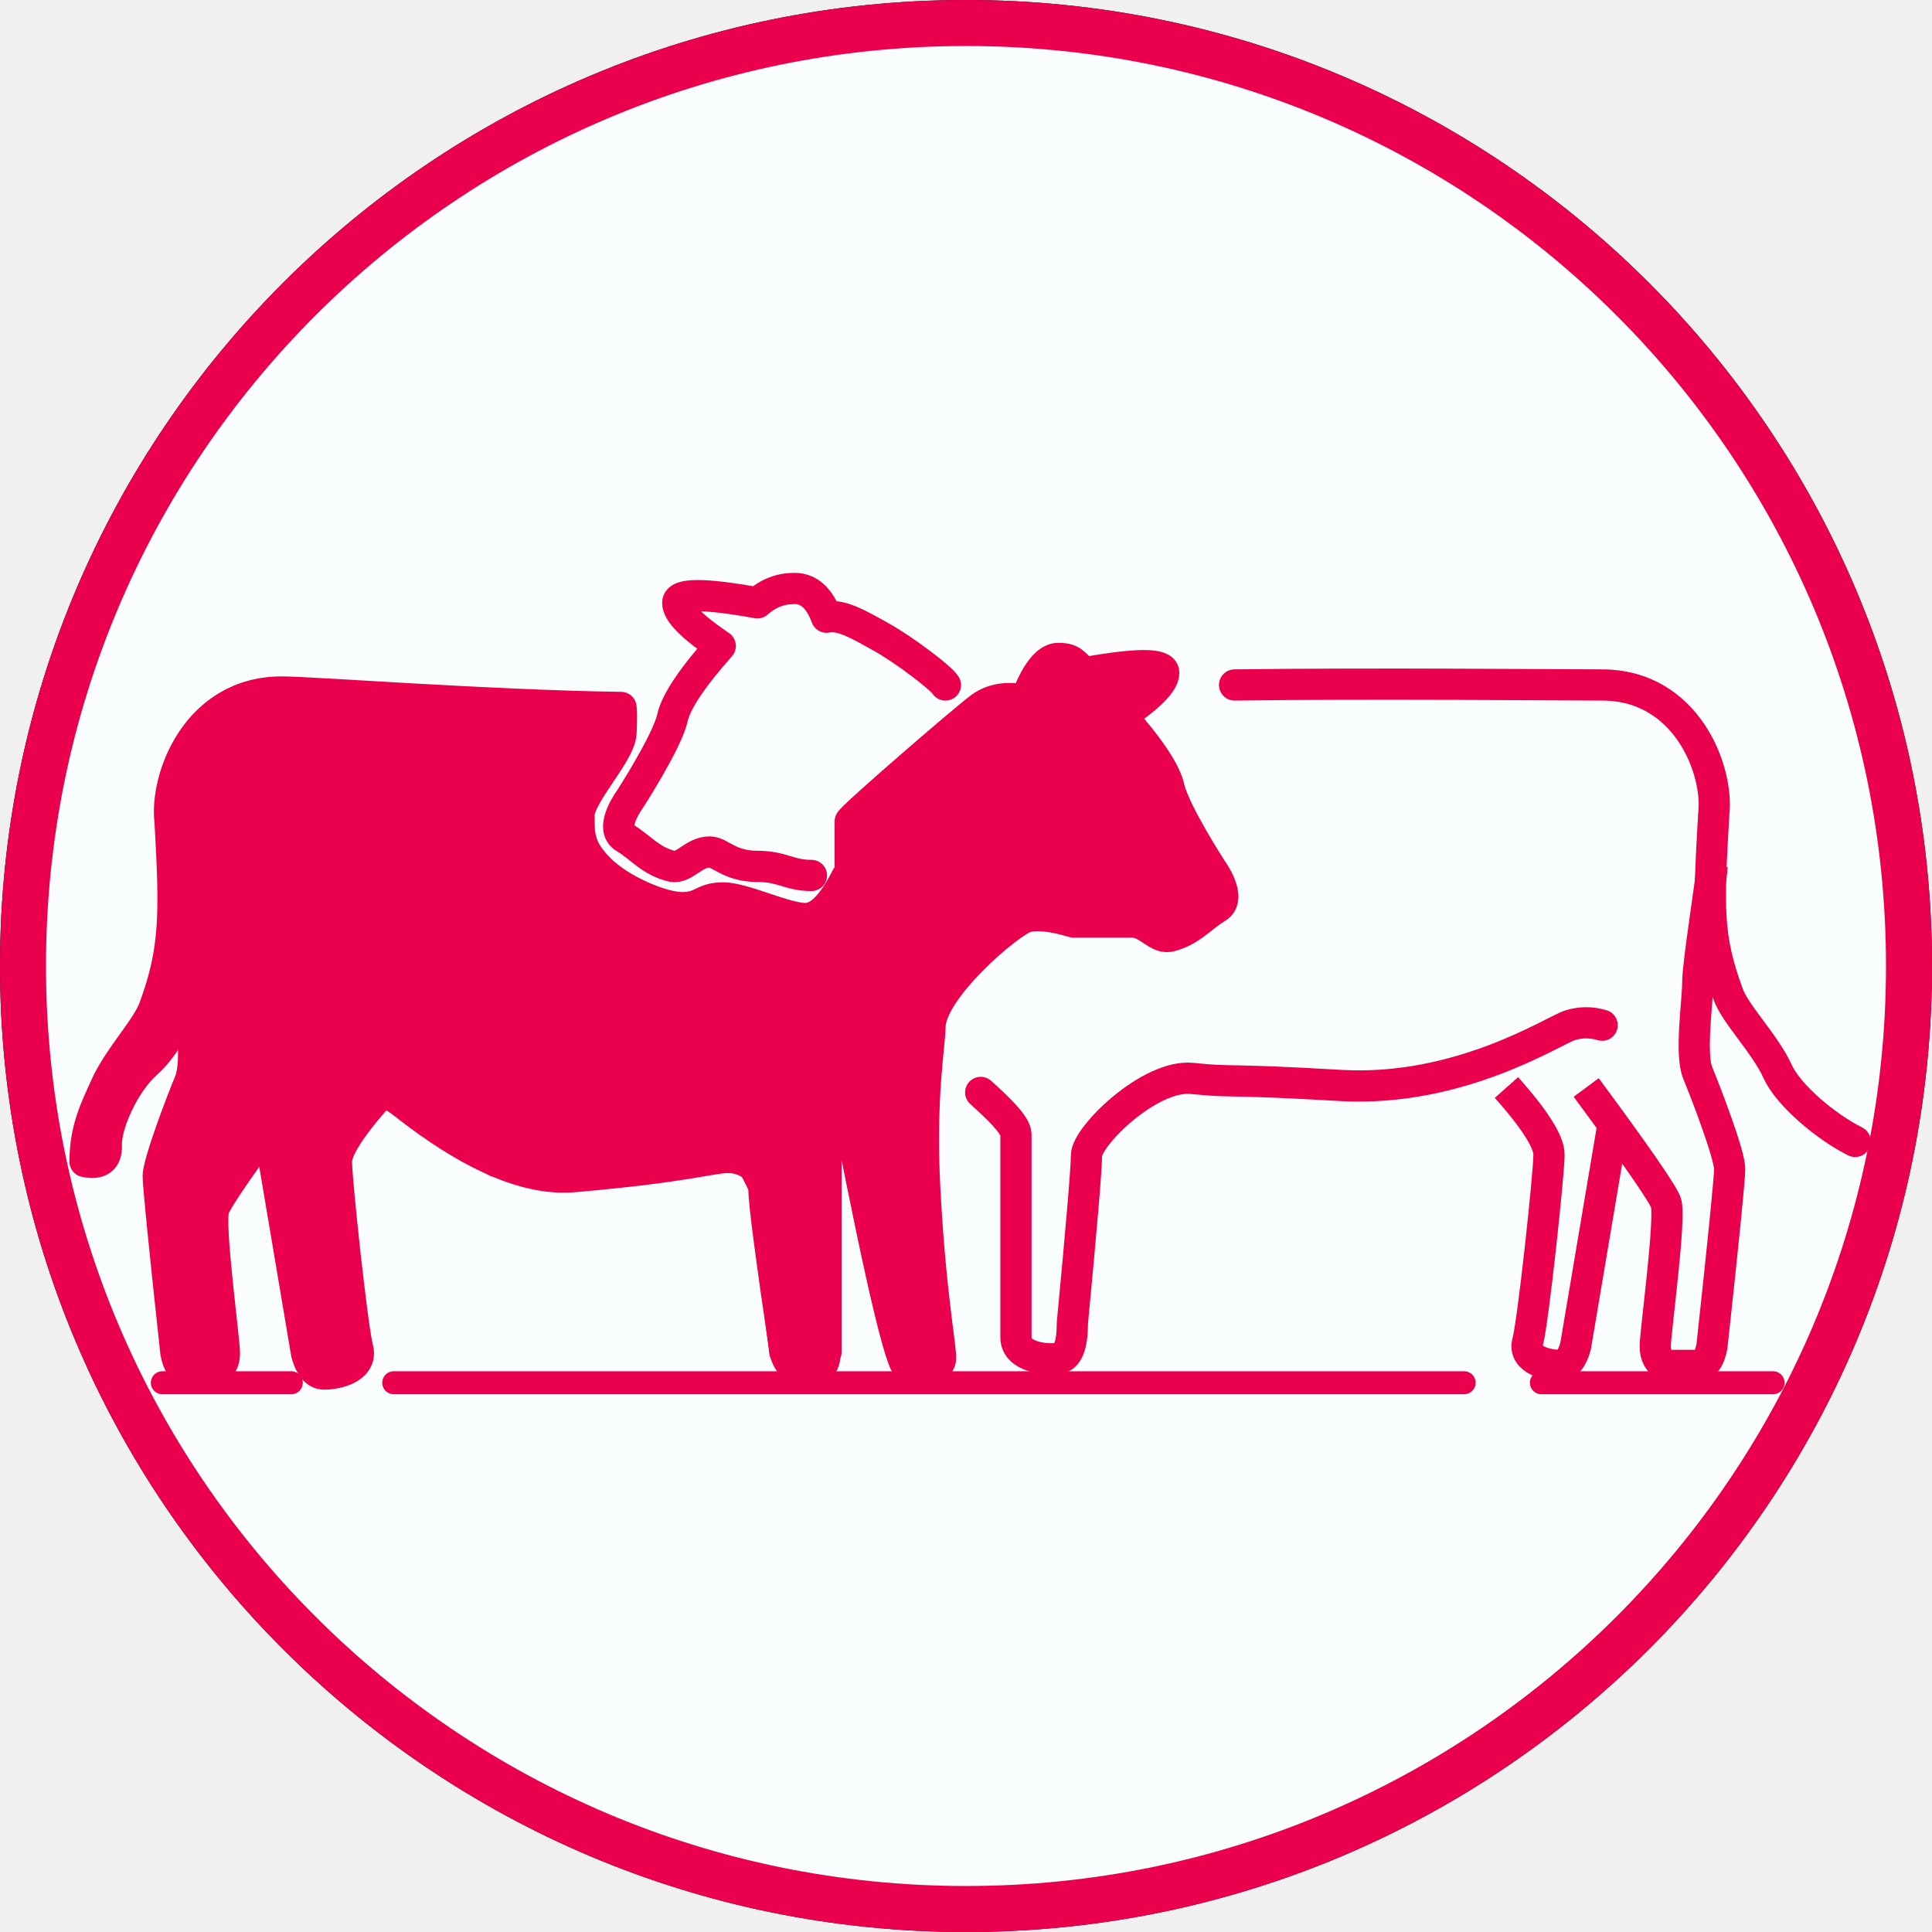
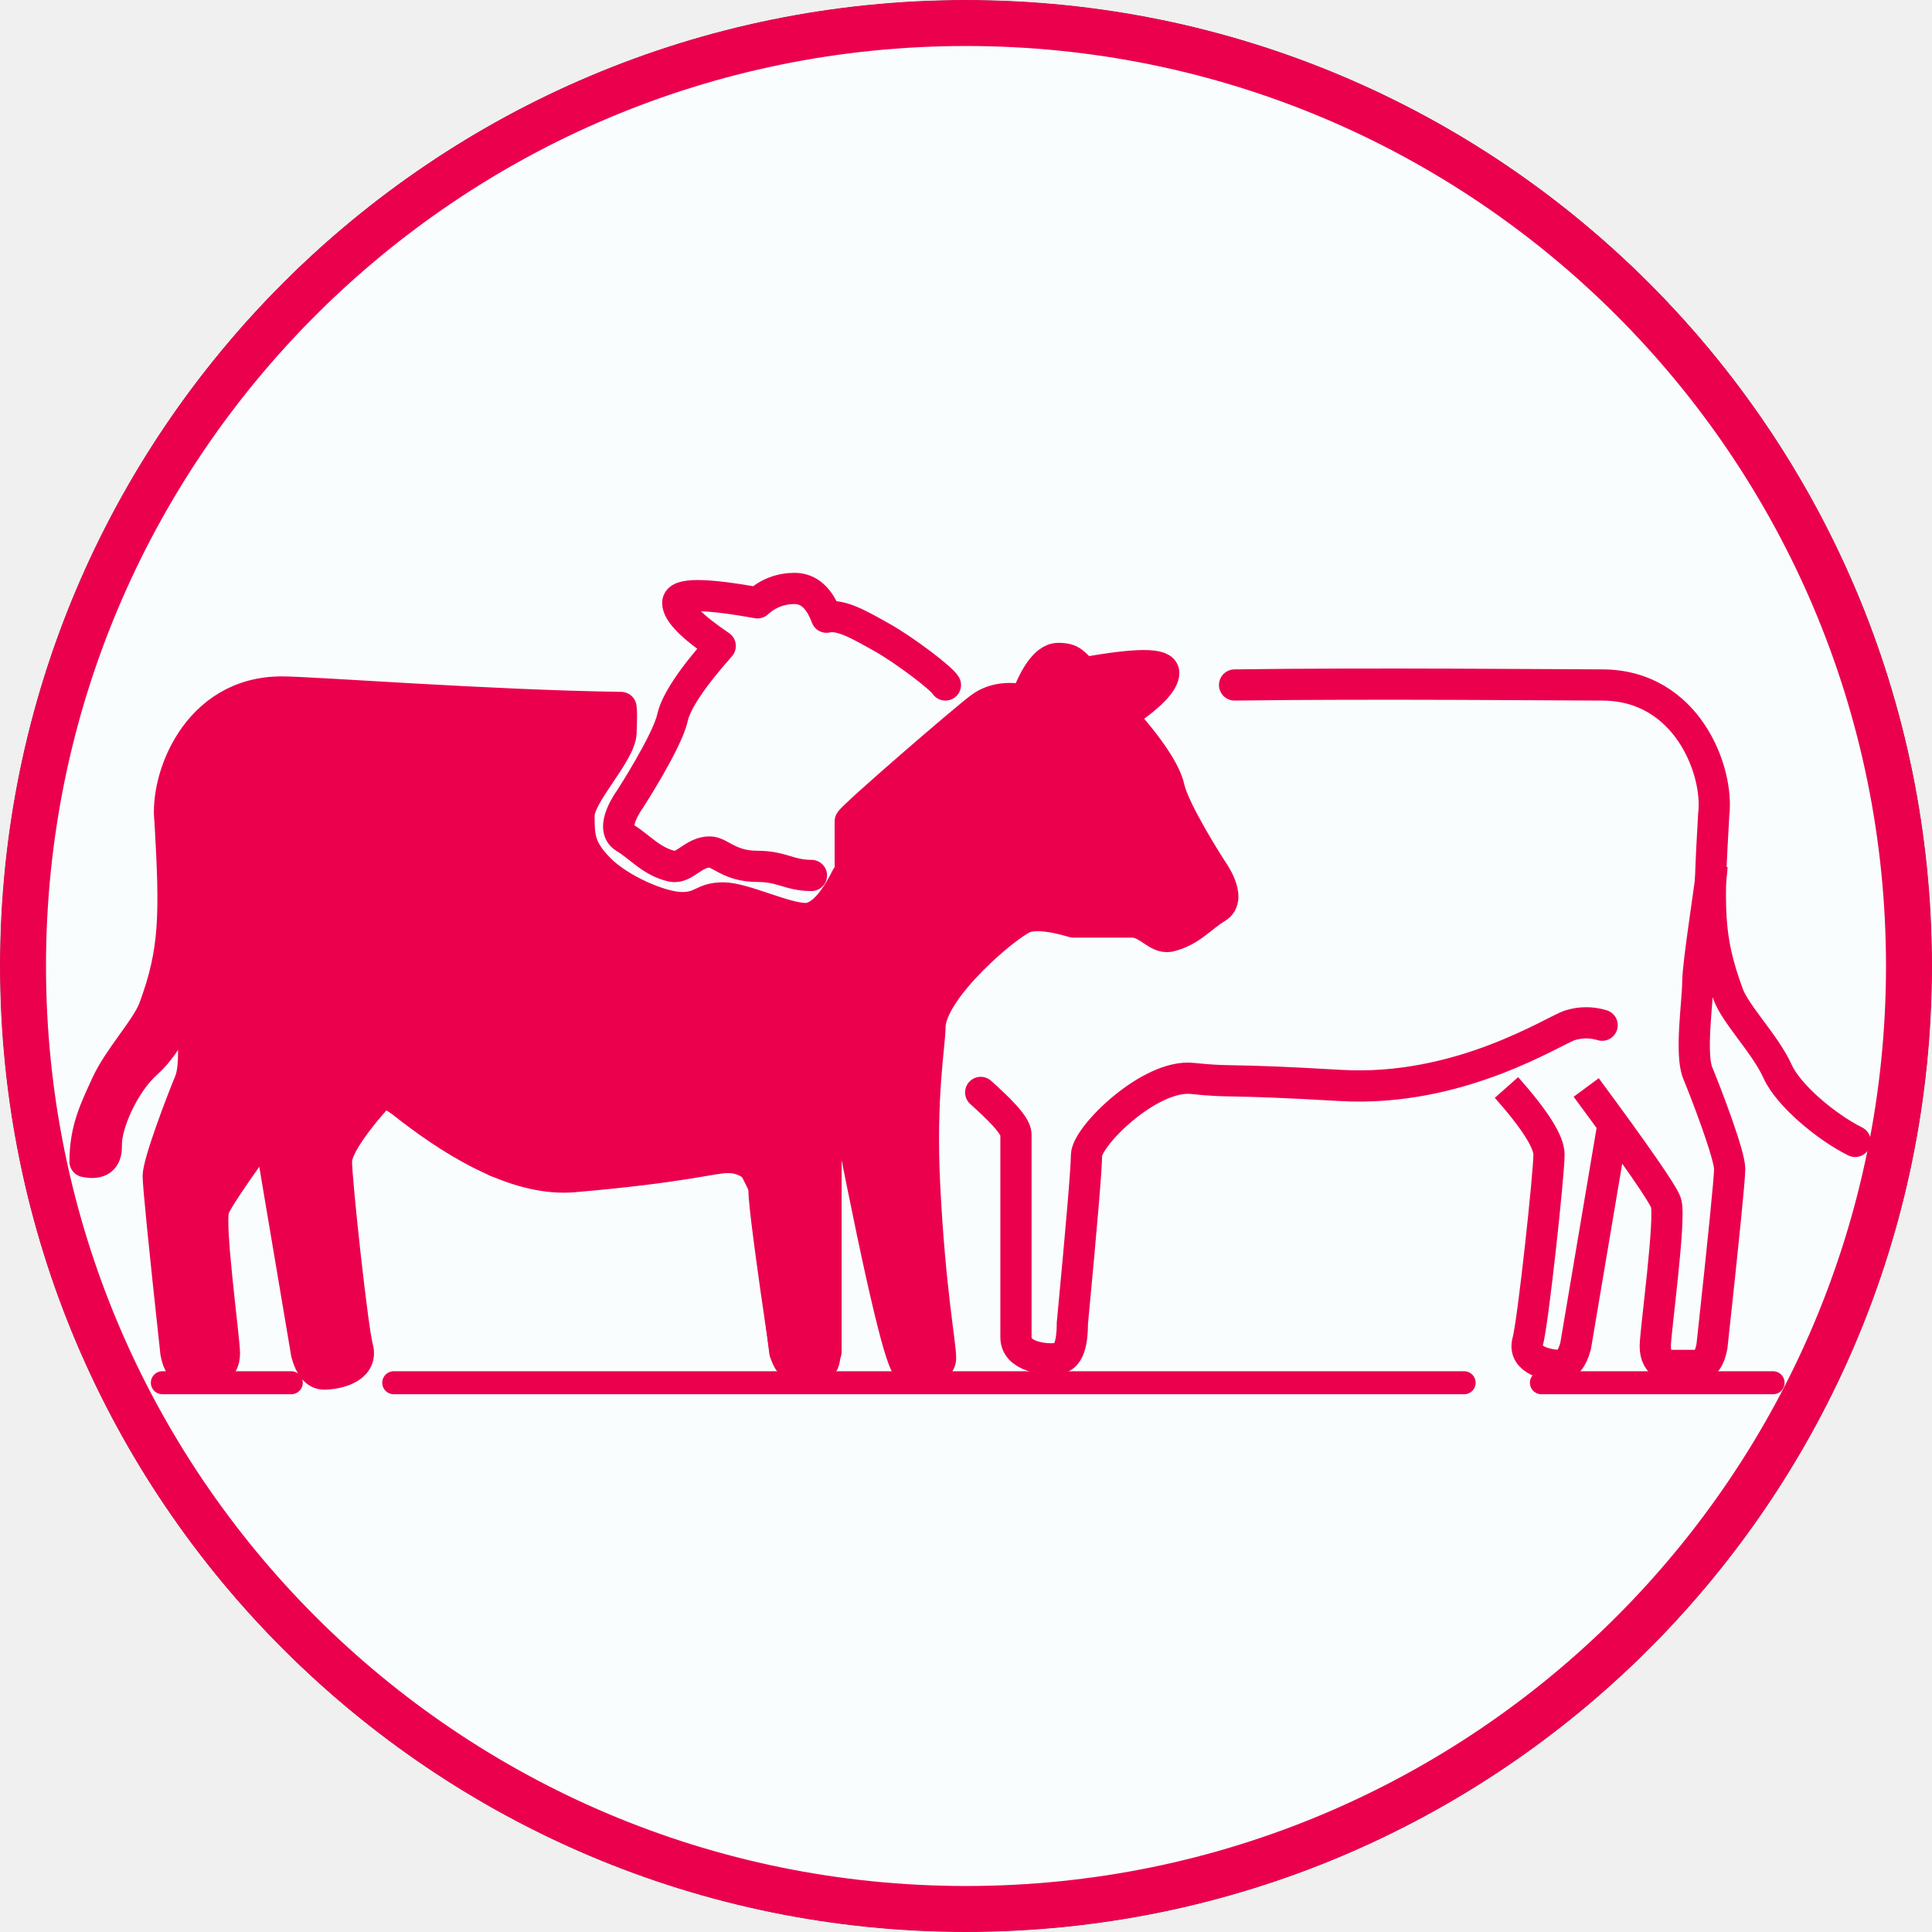
<svg xmlns="http://www.w3.org/2000/svg" viewBox="0 0 84 84" fill="none">
  <g transform="translate(-20 -132)">
    <g>
-       <mask style="mask-type:alpha" maskUnits="userSpaceOnUse" x="20" y="132" width="84" height="84">
+       <mask id="disc-heat-0" style="mask-type:alpha" maskUnits="userSpaceOnUse" x="20" y="132" width="84" height="84">
        <g>
          <path d="M62 216C85.196 216 104 197.196 104 174C104 150.804 85.196 132 62 132C38.804 132 20 150.804 20 174C20 197.196 38.804 216 62 216Z" fill="white" />
        </g>
      </mask>
-       <g mask="url(#mask0_0_47)">
+       <g mask="url(#disc-heat-0)">
        <g>
          <path d="M62 216C85.196 216 104 197.196 104 174C104 150.804 85.196 132 62 132C38.804 132 20 150.804 20 174C20 197.196 38.804 216 62 216Z" fill="black" />
        </g>
        <path d="M62 133C84.644 133 103 151.356 103 174C103 196.644 84.644 215 62 215C39.356 215 21 196.644 21 174C21 151.356 39.356 133 62 133Z" fill="#F9FDFE" stroke="#EB004E" stroke-width="2" />
        <path d="M83.658 192.119H37.119" stroke="#EB004E" stroke-linecap="round" />
        <path d="M32.664 192.119H27.059" stroke="#EB004E" stroke-linecap="round" />
        <path d="M97.09 192.119H87.018" stroke="#EB004E" stroke-linecap="round" />
        <g>
          <path fill-rule="evenodd" clip-rule="evenodd" d="M55.914 190.773H54.124L53.23 183.597L52.335 181.803C51.141 182.27 49.948 182.503 48.755 182.503C47.562 182.503 45.175 182.503 41.596 182.503L36.226 179.112L34.437 181.803V185.391L35.331 190.773H33.542L32.647 185.391L31.752 181.803L32.647 178.215L29.067 184.494V190.773C28.471 190.773 28.172 190.773 28.172 190.773C28.172 190.773 27.913 188.68 27.394 184.494C27.394 183.298 27.394 182.401 27.394 181.803C27.394 180.906 29.067 178.215 29.067 177.318C29.067 176.72 28.769 175.225 28.172 172.834C28.172 173.432 28.172 174.029 28.172 174.627C28.172 175.524 27.394 177.318 26.383 178.215C25.371 179.112 24.593 180.906 24.622 181.803C24.641 182.401 24.333 182.635 23.698 182.503C23.698 181.096 24.141 180.229 24.622 179.17C25.166 177.973 26.374 176.721 26.701 175.837C27.625 173.337 27.625 171.774 27.394 167.712C27.163 165.837 28.549 162.087 32.246 162.087C33.593 162.087 41.191 162.676 47.001 162.759C47.025 162.897 47.025 163.266 47.001 163.864C46.965 164.761 45.175 166.555 45.175 167.452C45.175 168.349 45.175 168.898 46.07 169.795C46.965 170.692 48.755 171.462 49.65 171.462C50.545 171.462 50.545 171.04 51.44 171.04C52.335 171.04 54.124 171.937 55.019 171.937C55.616 171.937 56.212 171.339 56.809 170.143V176.421L55.914 180.906V190.773ZM56.967 167.712C57.121 167.434 62.025 163.202 62.639 162.759C63.252 162.315 63.975 162.315 64.591 162.454C64.899 161.621 65.395 160.628 66.011 160.628C66.627 160.628 66.67 160.837 67.132 161.253C69.443 160.837 70.598 160.837 70.598 161.253C70.598 161.67 69.982 162.295 68.749 163.128C69.982 164.517 70.675 165.559 70.829 166.253C71.06 167.295 72.677 169.795 72.677 169.795C72.677 169.795 73.601 171.045 72.908 171.462C72.215 171.878 71.753 172.503 70.829 172.712C70.302 172.803 69.905 172.087 69.212 172.087C68.749 172.087 67.902 172.087 66.67 172.087C65.746 171.809 65.053 171.739 64.591 171.878C63.898 172.087 60.432 175.003 60.432 176.67C60.432 177.392 60.005 179.652 60.201 183.545C60.432 188.128 60.894 190.42 60.894 191.045C60.894 191.67 59.735 191.462 59.508 191.462C59.2 191.462 58.353 187.92 56.967 180.837V167.712Z" fill="#EB004E" stroke="#EB004E" stroke-width="1.357" stroke-linecap="round" stroke-linejoin="round" />
          <g>
            <path fill-rule="evenodd" clip-rule="evenodd" d="M32.246 176.878C32.708 176.739 33.17 176.739 33.632 176.878C34.325 177.087 40.101 183.753 44.953 183.337C49.805 182.92 50.96 182.503 51.653 182.503C52.346 182.503 53.039 182.92 53.039 183.753C53.039 184.309 53.347 186.67 53.964 190.837C54.117 191.392 54.425 191.67 54.888 191.67C55.581 191.67 56.043 191.67 56.043 190.837C56.043 190.003 56.043 182.087 56.043 181.67C56.043 181.253 57.429 180.42 58.122 179.795C58.815 179.17 60.201 177.295 60.432 176.878" fill="#EB004E" />
            <path d="M32.246 176.878C32.708 176.739 33.17 176.739 33.632 176.878C34.325 177.087 40.101 183.753 44.953 183.337C49.805 182.92 50.96 182.503 51.653 182.503C52.346 182.503 53.039 182.92 53.039 183.753C53.039 184.309 53.347 186.67 53.964 190.837C54.117 191.392 54.425 191.67 54.888 191.67C55.581 191.67 56.043 191.67 56.043 190.837C56.043 190.003 56.043 182.087 56.043 181.67C56.043 181.253 57.429 180.42 58.122 179.795C58.815 179.17 60.201 177.295 60.432 176.878" stroke="#EB004E" stroke-linecap="round" />
          </g>
          <g>
            <path fill-rule="evenodd" clip-rule="evenodd" d="M31.784 181.253L33.401 190.837C33.555 191.392 33.786 191.67 34.094 191.67C34.556 191.67 35.712 191.462 35.481 190.628C35.25 189.795 34.556 183.337 34.556 182.503C34.556 181.948 35.173 180.976 36.405 179.587" fill="#EB004E" />
            <path d="M31.784 181.253L33.401 190.837C33.555 191.392 33.786 191.67 34.094 191.67C34.556 191.67 35.712 191.462 35.481 190.628C35.25 189.795 34.556 183.337 34.556 182.503C34.556 181.948 35.173 180.976 36.405 179.587" stroke="#EB004E" stroke-width="1.5" />
          </g>
          <g>
            <path fill-rule="evenodd" clip-rule="evenodd" d="M27.471 171.937C27.471 172.353 28.087 174.17 28.087 175.003C28.087 175.837 28.434 178.128 28.087 178.962C27.741 179.795 26.701 182.503 26.701 183.128C26.701 183.545 26.958 186.114 27.471 190.837C27.574 191.392 27.779 191.67 28.087 191.67C28.395 191.67 28.858 191.67 29.474 191.67C29.782 191.531 29.936 191.253 29.936 190.837C29.936 190.212 29.243 185.212 29.474 184.587C29.628 184.17 30.783 182.503 32.939 179.587" fill="#EB004E" />
            <path d="M27.471 171.937C27.471 172.353 28.087 174.17 28.087 175.003C28.087 175.837 28.434 178.128 28.087 178.962C27.741 179.795 26.701 182.503 26.701 183.128C26.701 183.545 26.958 186.114 27.471 190.837C27.574 191.392 27.779 191.67 28.087 191.67C28.395 191.67 28.858 191.67 29.474 191.67C29.782 191.531 29.936 191.253 29.936 190.837C29.936 190.212 29.243 185.212 29.474 184.587C29.628 184.17 30.783 182.503 32.939 179.587" stroke="#EB004E" stroke-linecap="round" />
          </g>
        </g>
        <g>
          <path d="M100.659 181.627C99.433 181.019 97.767 179.643 97.287 178.584C96.743 177.387 95.467 176.121 95.14 175.236C94.216 172.736 94.279 171.47 94.51 167.407C94.741 165.532 93.355 161.782 89.658 161.782C88.311 161.782 79.487 161.699 73.677 161.782M61.105 161.782C60.951 161.505 59.37 160.291 58.346 159.715C57.322 159.139 56.552 158.696 55.936 158.835C55.628 158.002 55.166 157.585 54.549 157.585C53.933 157.585 53.394 157.793 52.932 158.21C50.622 157.793 49.467 157.793 49.467 158.21C49.467 158.627 50.083 159.252 51.315 160.085C50.083 161.474 49.39 162.516 49.236 163.21C49.005 164.252 47.387 166.752 47.387 166.752C47.387 166.752 46.463 168.002 47.156 168.418C47.849 168.835 48.312 169.46 49.236 169.668C49.762 169.76 50.16 169.043 50.853 169.043C51.315 169.043 51.7 169.668 52.932 169.668C54.002 169.668 54.317 170.063 55.28 170.063" stroke="#EB004E" stroke-width="1.357" stroke-linecap="round" stroke-linejoin="round" />
          <path d="M89.658 176.574C89.196 176.435 88.734 176.435 88.272 176.574C87.579 176.782 83.489 179.497 78.276 179.193C73.064 178.888 73.677 179.08 71.837 178.888C69.997 178.696 67.238 181.403 67.238 182.236C67.238 182.792 67.033 185.226 66.624 189.54C66.624 190.501 66.42 191.008 66.011 191.062C65.398 191.141 64.172 190.982 64.172 190.149C64.172 189.315 64.172 181.74 64.172 181.323C64.172 180.906 63.332 180.122 62.639 179.497" stroke="#EB004E" stroke-width="1.357" stroke-linecap="round" />
          <path d="M90.12 180.949L88.503 190.533C88.349 191.088 88.118 191.366 87.81 191.366C87.348 191.366 86.192 191.158 86.424 190.324C86.655 189.491 87.348 183.033 87.348 182.199C87.348 181.644 86.732 180.671 85.499 179.282" stroke="#EB004E" stroke-width="1.357" />
          <path d="M94.433 169.699C94.433 170.116 93.817 173.866 93.817 174.699C93.817 175.532 93.47 177.824 93.817 178.657C94.163 179.491 95.203 182.199 95.203 182.824C95.203 183.241 94.946 185.81 94.433 190.532C94.33 191.088 94.125 191.366 93.817 191.366C93.509 191.366 93.047 191.366 92.43 191.366C92.122 191.227 91.968 190.949 91.968 190.532C91.968 189.907 92.662 184.907 92.43 184.282C92.276 183.866 91.121 182.199 88.965 179.282" stroke="#EB004E" stroke-width="1.357" />
        </g>
      </g>
    </g>
  </g>
</svg>
